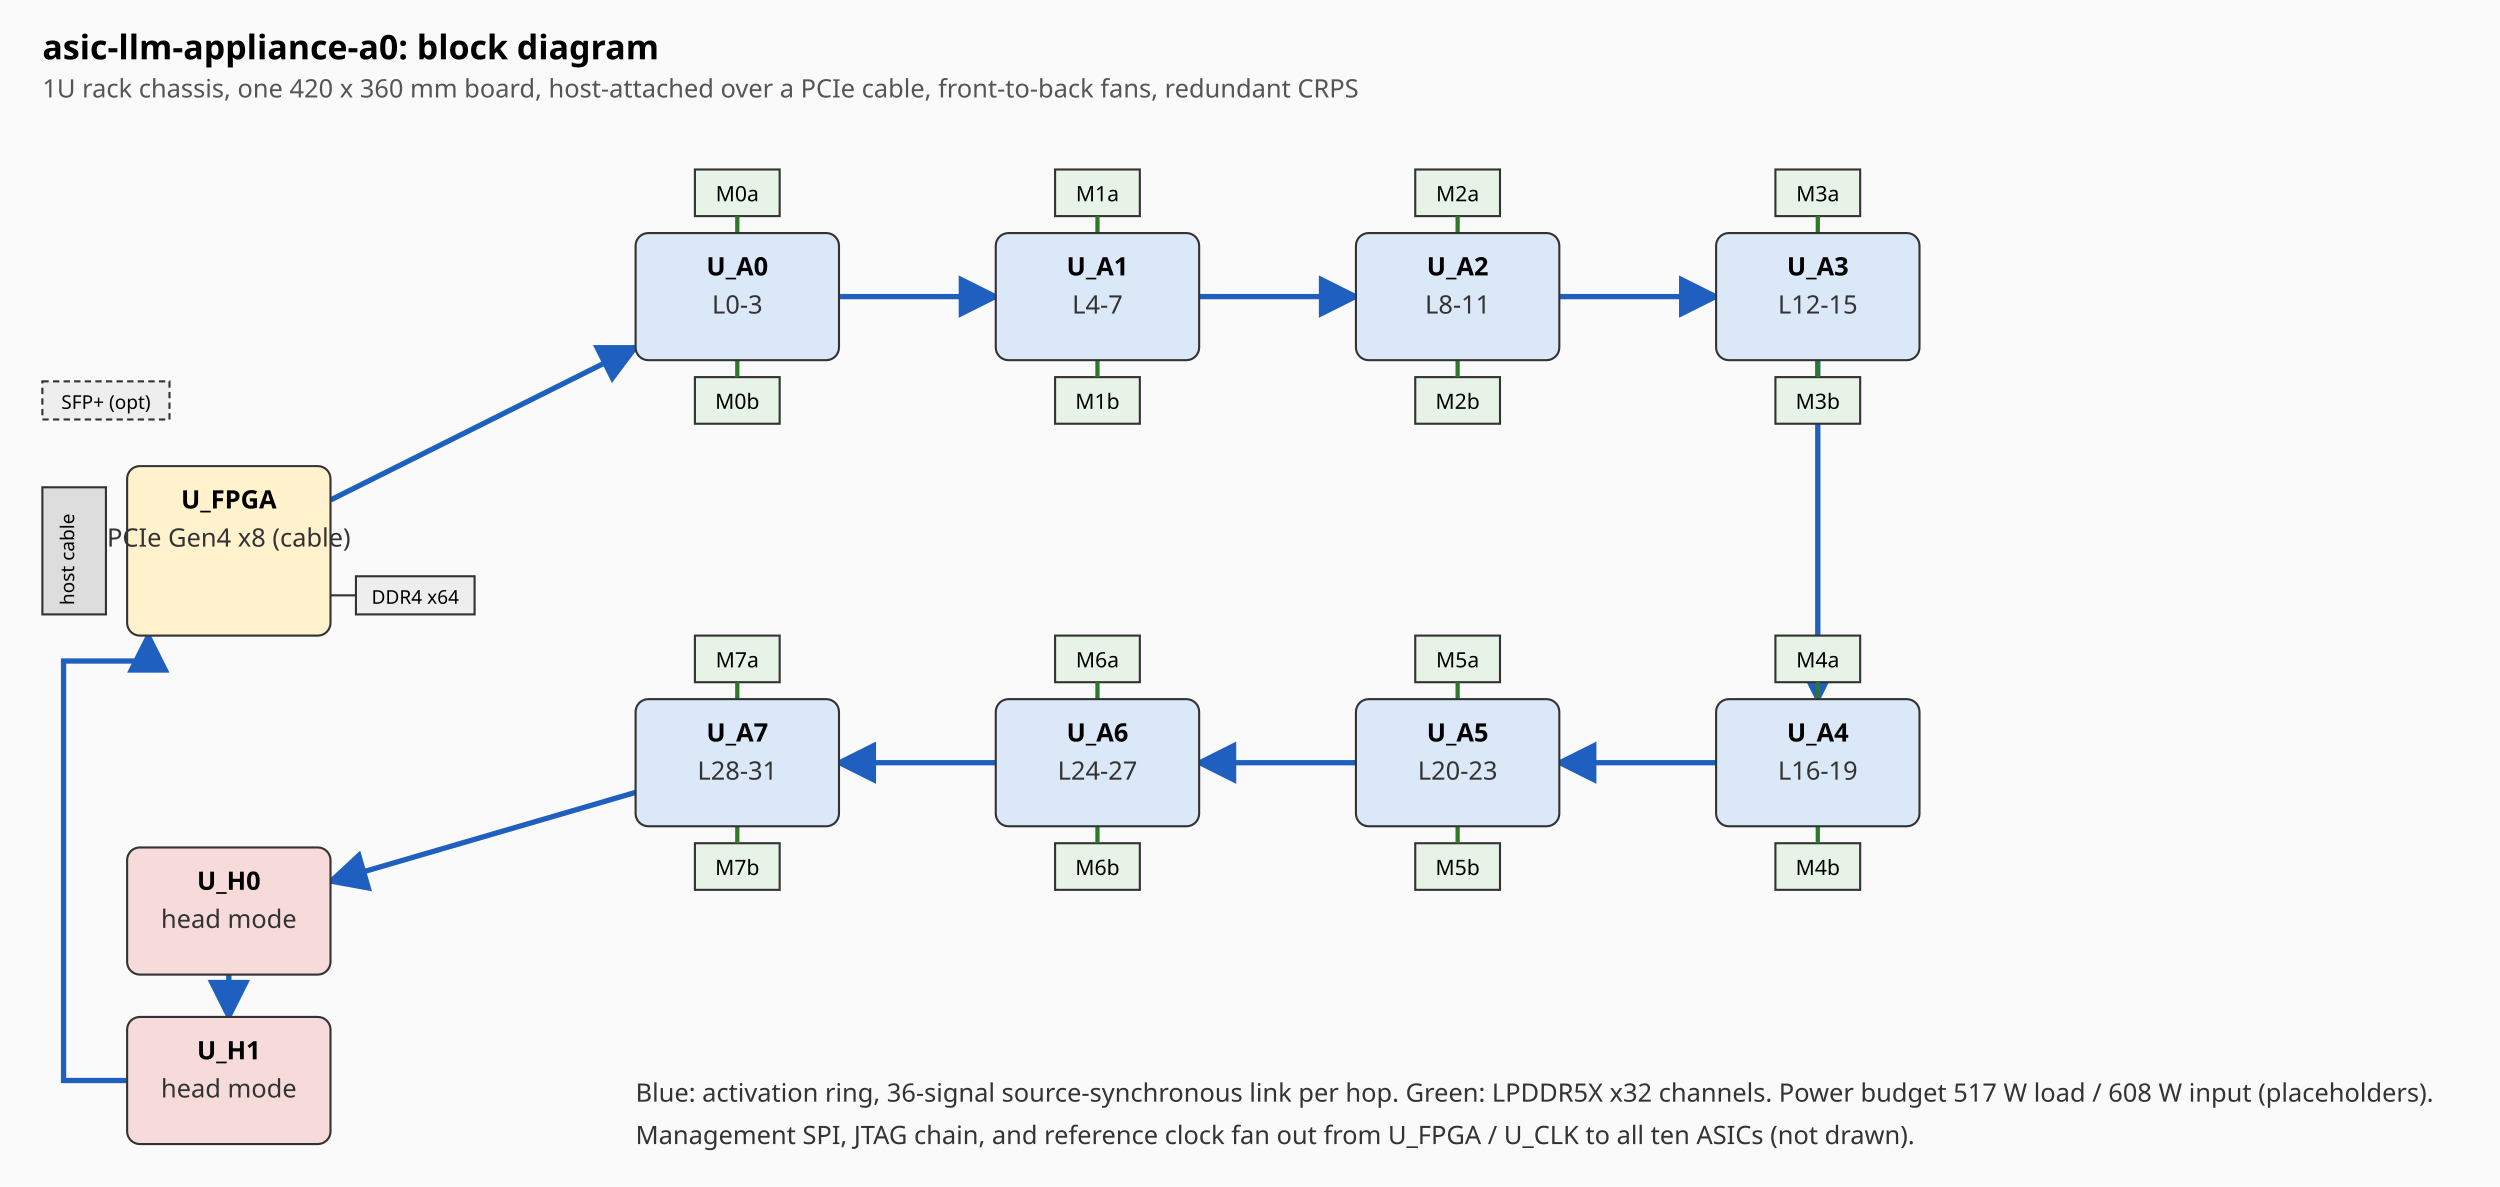
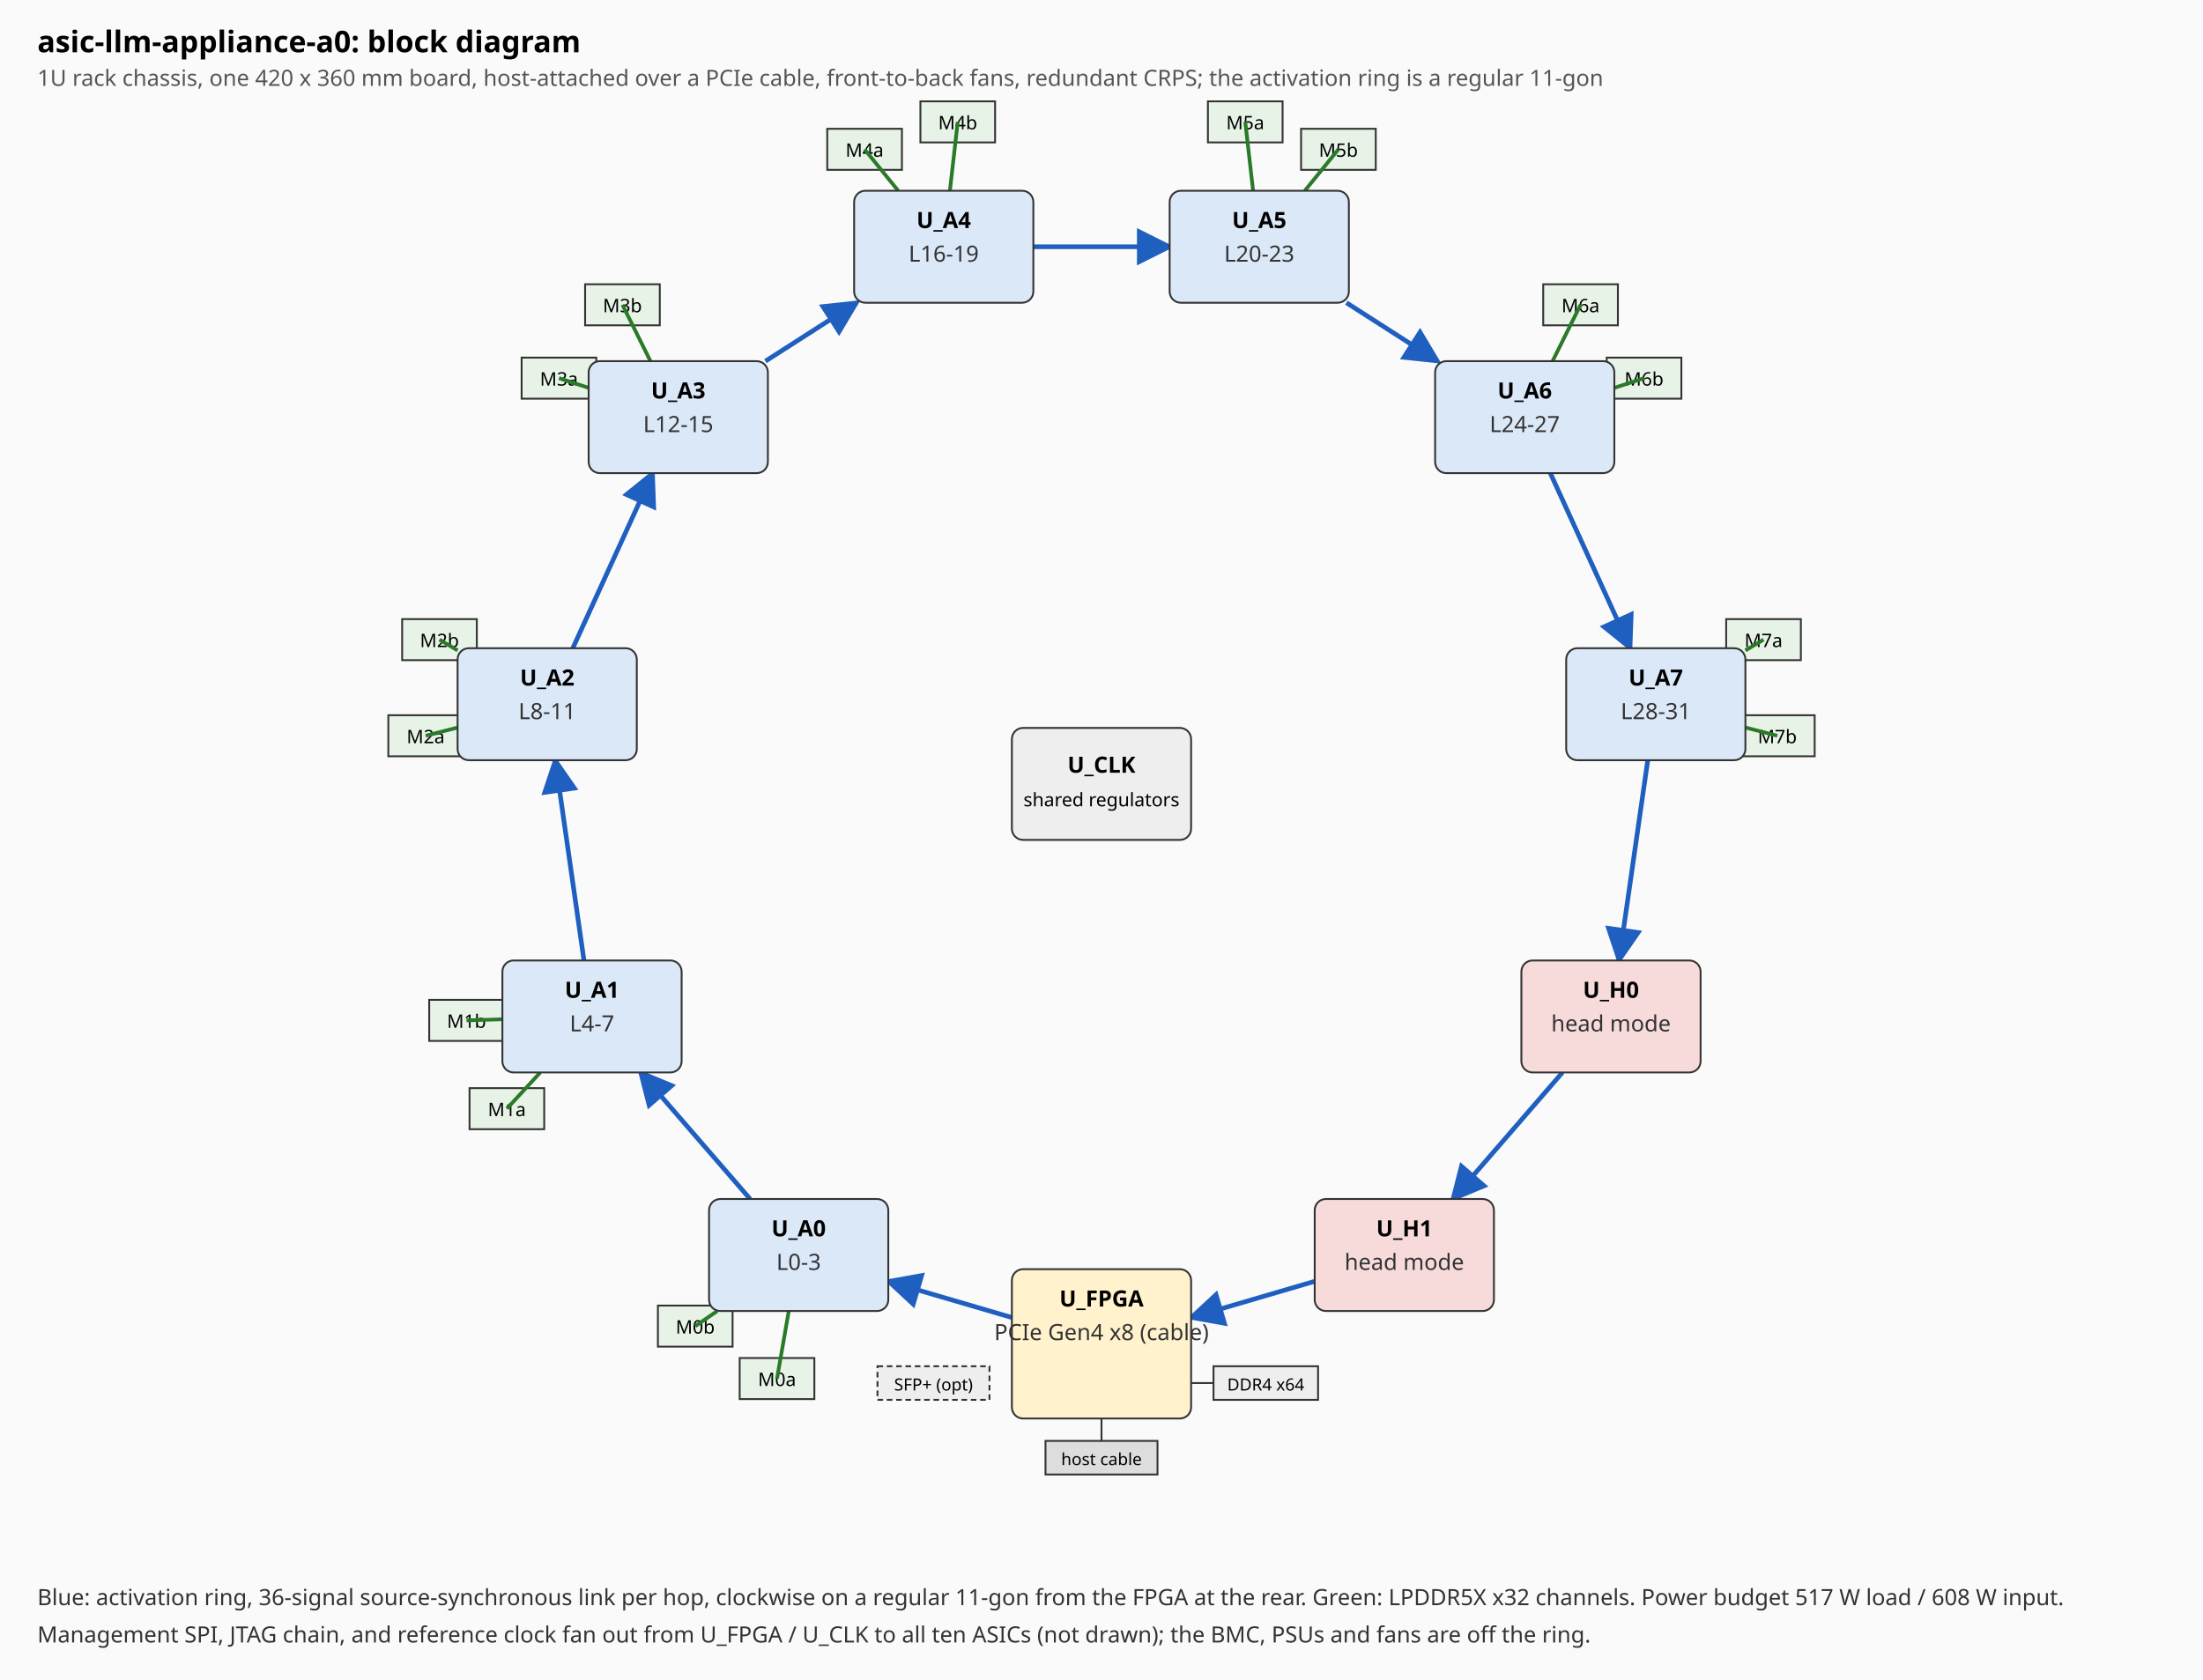
- <svg xmlns="http://www.w3.org/2000/svg" viewBox="0 0 1180 560" font-family="sans-serif" font-size="12">
-   <rect width="1180" height="560" fill="#fafafa" />
+ <svg xmlns="http://www.w3.org/2000/svg" viewBox="0 0 1180 900" font-family="sans-serif" font-size="12">
+   <rect width="1180" height="900" fill="#fafafa" />
  <text x="20" y="28" font-size="16" font-weight="bold">asic-llm-appliance-a0: block diagram</text>
-   <text x="20" y="46" fill="#555">1U rack chassis, one 420 x 360 mm board, host-attached over a PCIe cable, front-to-back fans, redundant CRPS</text>
+   <text x="20" y="46" fill="#555">1U rack chassis, one 420 x 360 mm board, host-attached over a PCIe cable, front-to-back fans, redundant CRPS; the activation ring is a regular 11-gon</text>
  <defs>
    <marker id="arrow" markerWidth="8" markerHeight="8" refX="7" refY="4" orient="auto">
      <path d="M0,0 L8,4 L0,8 z" fill="#1f5fbf" />
    </marker>
  </defs>
-   <line x1="156.0" y1="236.0" x2="300.0" y2="164.0" stroke="#1f5fbf" stroke-width="2.5" marker-end="url(#arrow)" fill="none" />
-   <line x1="396.0" y1="140.0" x2="470.0" y2="140.0" stroke="#1f5fbf" stroke-width="2.5" marker-end="url(#arrow)" fill="none" />
-   <line x1="566.0" y1="140.0" x2="640.0" y2="140.0" stroke="#1f5fbf" stroke-width="2.5" marker-end="url(#arrow)" fill="none" />
-   <line x1="736.0" y1="140.0" x2="810.0" y2="140.0" stroke="#1f5fbf" stroke-width="2.5" marker-end="url(#arrow)" fill="none" />
-   <line x1="858.0" y1="170.0" x2="858.0" y2="330.0" stroke="#1f5fbf" stroke-width="2.5" marker-end="url(#arrow)" fill="none" />
-   <line x1="810.0" y1="360.0" x2="736.0" y2="360.0" stroke="#1f5fbf" stroke-width="2.5" marker-end="url(#arrow)" fill="none" />
-   <line x1="640.0" y1="360.0" x2="566.0" y2="360.0" stroke="#1f5fbf" stroke-width="2.5" marker-end="url(#arrow)" fill="none" />
-   <line x1="470.0" y1="360.0" x2="396.0" y2="360.0" stroke="#1f5fbf" stroke-width="2.5" marker-end="url(#arrow)" fill="none" />
-   <line x1="300.0" y1="374.0" x2="156.0" y2="416.0" stroke="#1f5fbf" stroke-width="2.5" marker-end="url(#arrow)" fill="none" />
-   <line x1="108.0" y1="460.0" x2="108.0" y2="480.0" stroke="#1f5fbf" stroke-width="2.5" marker-end="url(#arrow)" fill="none" />
-   <polyline points="60,510.0 30,510.0 30,312 70,312 70,300" stroke="#1f5fbf" stroke-width="2.5" marker-end="url(#arrow)" fill="none" />
-   <rect x="328" y="80" width="40" height="22" fill="#e8f3e8" stroke="#333" />
-   <text x="348.0" y="95" text-anchor="middle" font-size="10">M0a</text>
-   <line x1="348.0" y1="102" x2="348.0" y2="110" stroke="#2a7a2a" stroke-width="2" />
-   <rect x="328" y="178" width="40" height="22" fill="#e8f3e8" stroke="#333" />
-   <text x="348.0" y="193" text-anchor="middle" font-size="10">M0b</text>
-   <line x1="348.0" y1="178" x2="348.0" y2="170" stroke="#2a7a2a" stroke-width="2" />
-   <rect x="498" y="80" width="40" height="22" fill="#e8f3e8" stroke="#333" />
-   <text x="518.0" y="95" text-anchor="middle" font-size="10">M1a</text>
-   <line x1="518.0" y1="102" x2="518.0" y2="110" stroke="#2a7a2a" stroke-width="2" />
-   <rect x="498" y="178" width="40" height="22" fill="#e8f3e8" stroke="#333" />
-   <text x="518.0" y="193" text-anchor="middle" font-size="10">M1b</text>
-   <line x1="518.0" y1="178" x2="518.0" y2="170" stroke="#2a7a2a" stroke-width="2" />
-   <rect x="668" y="80" width="40" height="22" fill="#e8f3e8" stroke="#333" />
-   <text x="688.0" y="95" text-anchor="middle" font-size="10">M2a</text>
-   <line x1="688.0" y1="102" x2="688.0" y2="110" stroke="#2a7a2a" stroke-width="2" />
-   <rect x="668" y="178" width="40" height="22" fill="#e8f3e8" stroke="#333" />
-   <text x="688.0" y="193" text-anchor="middle" font-size="10">M2b</text>
-   <line x1="688.0" y1="178" x2="688.0" y2="170" stroke="#2a7a2a" stroke-width="2" />
-   <rect x="838" y="80" width="40" height="22" fill="#e8f3e8" stroke="#333" />
-   <text x="858.0" y="95" text-anchor="middle" font-size="10">M3a</text>
-   <line x1="858.0" y1="102" x2="858.0" y2="110" stroke="#2a7a2a" stroke-width="2" />
-   <rect x="838" y="178" width="40" height="22" fill="#e8f3e8" stroke="#333" />
-   <text x="858.0" y="193" text-anchor="middle" font-size="10">M3b</text>
-   <line x1="858.0" y1="178" x2="858.0" y2="170" stroke="#2a7a2a" stroke-width="2" />
-   <rect x="838" y="300" width="40" height="22" fill="#e8f3e8" stroke="#333" />
-   <text x="858.0" y="315" text-anchor="middle" font-size="10">M4a</text>
-   <line x1="858.0" y1="322" x2="858.0" y2="330" stroke="#2a7a2a" stroke-width="2" />
-   <rect x="838" y="398" width="40" height="22" fill="#e8f3e8" stroke="#333" />
-   <text x="858.0" y="413" text-anchor="middle" font-size="10">M4b</text>
-   <line x1="858.0" y1="398" x2="858.0" y2="390" stroke="#2a7a2a" stroke-width="2" />
-   <rect x="668" y="300" width="40" height="22" fill="#e8f3e8" stroke="#333" />
-   <text x="688.0" y="315" text-anchor="middle" font-size="10">M5a</text>
-   <line x1="688.0" y1="322" x2="688.0" y2="330" stroke="#2a7a2a" stroke-width="2" />
-   <rect x="668" y="398" width="40" height="22" fill="#e8f3e8" stroke="#333" />
-   <text x="688.0" y="413" text-anchor="middle" font-size="10">M5b</text>
-   <line x1="688.0" y1="398" x2="688.0" y2="390" stroke="#2a7a2a" stroke-width="2" />
-   <rect x="498" y="300" width="40" height="22" fill="#e8f3e8" stroke="#333" />
-   <text x="518.0" y="315" text-anchor="middle" font-size="10">M6a</text>
-   <line x1="518.0" y1="322" x2="518.0" y2="330" stroke="#2a7a2a" stroke-width="2" />
-   <rect x="498" y="398" width="40" height="22" fill="#e8f3e8" stroke="#333" />
-   <text x="518.0" y="413" text-anchor="middle" font-size="10">M6b</text>
-   <line x1="518.0" y1="398" x2="518.0" y2="390" stroke="#2a7a2a" stroke-width="2" />
-   <rect x="328" y="300" width="40" height="22" fill="#e8f3e8" stroke="#333" />
-   <text x="348.0" y="315" text-anchor="middle" font-size="10">M7a</text>
-   <line x1="348.0" y1="322" x2="348.0" y2="330" stroke="#2a7a2a" stroke-width="2" />
-   <rect x="328" y="398" width="40" height="22" fill="#e8f3e8" stroke="#333" />
-   <text x="348.0" y="413" text-anchor="middle" font-size="10">M7b</text>
-   <line x1="348.0" y1="398" x2="348.0" y2="390" stroke="#2a7a2a" stroke-width="2" />
-   <rect x="60" y="220" width="96" height="80" rx="6" fill="#fff2cc" stroke="#333" />
-   <text x="108.0" y="240" text-anchor="middle" font-weight="bold">U_FPGA</text>
-   <text x="108.0" y="258" text-anchor="middle" fill="#333">PCIe Gen4 x8 (cable)</text>
-   <rect x="20" y="230" width="30" height="60" fill="#ddd" stroke="#333" />
-   <text x="35" y="264" text-anchor="middle" font-size="9" transform="rotate(-90 35 264)">host cable</text>
-   <rect x="168" y="272" width="56" height="18" fill="#eee" stroke="#333" />
-   <text x="196" y="285" text-anchor="middle" font-size="9">DDR4 x64</text>
-   <line x1="156" y1="281" x2="168" y2="281" stroke="#333" />
-   <rect x="20" y="180" width="60" height="18" fill="#eee" stroke="#333" stroke-dasharray="3,2" />
-   <text x="50" y="193" text-anchor="middle" font-size="9">SFP+ (opt)</text>
-   <rect x="300" y="110" width="96" height="60" rx="6" fill="#dbe8f7" stroke="#333" />
-   <text x="348.0" y="130" text-anchor="middle" font-weight="bold">U_A0</text>
-   <text x="348.0" y="148" text-anchor="middle" fill="#333">L0-3</text>
-   <rect x="470" y="110" width="96" height="60" rx="6" fill="#dbe8f7" stroke="#333" />
-   <text x="518.0" y="130" text-anchor="middle" font-weight="bold">U_A1</text>
-   <text x="518.0" y="148" text-anchor="middle" fill="#333">L4-7</text>
-   <rect x="640" y="110" width="96" height="60" rx="6" fill="#dbe8f7" stroke="#333" />
-   <text x="688.0" y="130" text-anchor="middle" font-weight="bold">U_A2</text>
-   <text x="688.0" y="148" text-anchor="middle" fill="#333">L8-11</text>
-   <rect x="810" y="110" width="96" height="60" rx="6" fill="#dbe8f7" stroke="#333" />
-   <text x="858.0" y="130" text-anchor="middle" font-weight="bold">U_A3</text>
-   <text x="858.0" y="148" text-anchor="middle" fill="#333">L12-15</text>
-   <rect x="810" y="330" width="96" height="60" rx="6" fill="#dbe8f7" stroke="#333" />
-   <text x="858.0" y="350" text-anchor="middle" font-weight="bold">U_A4</text>
-   <text x="858.0" y="368" text-anchor="middle" fill="#333">L16-19</text>
-   <rect x="640" y="330" width="96" height="60" rx="6" fill="#dbe8f7" stroke="#333" />
-   <text x="688.0" y="350" text-anchor="middle" font-weight="bold">U_A5</text>
-   <text x="688.0" y="368" text-anchor="middle" fill="#333">L20-23</text>
-   <rect x="470" y="330" width="96" height="60" rx="6" fill="#dbe8f7" stroke="#333" />
-   <text x="518.0" y="350" text-anchor="middle" font-weight="bold">U_A6</text>
-   <text x="518.0" y="368" text-anchor="middle" fill="#333">L24-27</text>
-   <rect x="300" y="330" width="96" height="60" rx="6" fill="#dbe8f7" stroke="#333" />
-   <text x="348.0" y="350" text-anchor="middle" font-weight="bold">U_A7</text>
-   <text x="348.0" y="368" text-anchor="middle" fill="#333">L28-31</text>
-   <rect x="60" y="400" width="96" height="60" rx="6" fill="#f7dbdb" stroke="#333" />
-   <text x="108.0" y="420" text-anchor="middle" font-weight="bold">U_H0</text>
-   <text x="108.0" y="438" text-anchor="middle" fill="#333">head mode</text>
-   <rect x="60" y="480" width="96" height="60" rx="6" fill="#f7dbdb" stroke="#333" />
-   <text x="108.0" y="500" text-anchor="middle" font-weight="bold">U_H1</text>
-   <text x="108.0" y="518" text-anchor="middle" fill="#333">head mode</text>
-   <text x="300" y="520" fill="#333">Blue: activation ring, 36-signal source-synchronous link per hop. Green: LPDDR5X x32 channels. Power budget 517 W load / 608 W input (placeholders).</text>
-   <text x="300" y="540" fill="#333">Management SPI, JTAG chain, and reference clock fan out from U_FPGA / U_CLK to all ten ASICs (not drawn).</text>
+   <line x1="542.0" y1="705.9" x2="475.8" y2="686.5" stroke="#1f5fbf" stroke-width="2.5" marker-end="url(#arrow)" fill="none" />
+   <line x1="401.8" y1="642.4" x2="343.1" y2="574.6" stroke="#1f5fbf" stroke-width="2.5" marker-end="url(#arrow)" fill="none" />
+   <line x1="312.8" y1="514.6" x2="297.4" y2="407.3" stroke="#1f5fbf" stroke-width="2.5" marker-end="url(#arrow)" fill="none" />
+   <line x1="306.8" y1="347.3" x2="349.6" y2="253.5" stroke="#1f5fbf" stroke-width="2.5" marker-end="url(#arrow)" fill="none" />
+   <line x1="410.0" y1="193.5" x2="458.8" y2="162.2" stroke="#1f5fbf" stroke-width="2.5" marker-end="url(#arrow)" fill="none" />
+   <line x1="553.5" y1="132.2" x2="626.5" y2="132.2" stroke="#1f5fbf" stroke-width="2.5" marker-end="url(#arrow)" fill="none" />
+   <line x1="721.2" y1="162.2" x2="770.0" y2="193.5" stroke="#1f5fbf" stroke-width="2.5" marker-end="url(#arrow)" fill="none" />
+   <line x1="830.4" y1="253.5" x2="873.2" y2="347.3" stroke="#1f5fbf" stroke-width="2.5" marker-end="url(#arrow)" fill="none" />
+   <line x1="882.6" y1="407.3" x2="867.2" y2="514.6" stroke="#1f5fbf" stroke-width="2.5" marker-end="url(#arrow)" fill="none" />
+   <line x1="836.9" y1="574.6" x2="778.2" y2="642.4" stroke="#1f5fbf" stroke-width="2.5" marker-end="url(#arrow)" fill="none" />
+   <line x1="704.2" y1="686.5" x2="638.0" y2="705.9" stroke="#1f5fbf" stroke-width="2.5" marker-end="url(#arrow)" fill="none" />
+   <rect x="396.2" y="727.6" width="40" height="22" fill="#e8f3e8" stroke="#333" />
+   <text x="416.2" y="742.6" text-anchor="middle" font-size="10">M0a</text>
+   <line x1="416.2" y1="738.6" x2="422.5" y2="702.4" stroke="#2a7a2a" stroke-width="2" />
+   <rect x="352.4" y="699.5" width="40" height="22" fill="#e8f3e8" stroke="#333" />
+   <text x="372.4" y="714.5" text-anchor="middle" font-size="10">M0b</text>
+   <line x1="372.4" y1="710.5" x2="384.2" y2="702.4" stroke="#2a7a2a" stroke-width="2" />
+   <rect x="251.5" y="583.0" width="40" height="22" fill="#e8f3e8" stroke="#333" />
+   <text x="271.5" y="598.0" text-anchor="middle" font-size="10">M1a</text>
+   <line x1="271.5" y1="594.0" x2="289.4" y2="574.6" stroke="#2a7a2a" stroke-width="2" />
+   <rect x="229.9" y="535.7" width="40" height="22" fill="#e8f3e8" stroke="#333" />
+   <text x="249.9" y="550.7" text-anchor="middle" font-size="10">M1b</text>
+   <line x1="249.9" y1="546.7" x2="269.1" y2="546.1" stroke="#2a7a2a" stroke-width="2" />
+   <rect x="208.0" y="383.2" width="40" height="22" fill="#e8f3e8" stroke="#333" />
+   <text x="228.0" y="398.2" text-anchor="middle" font-size="10">M2a</text>
+   <line x1="228.0" y1="394.2" x2="245.1" y2="389.8" stroke="#2a7a2a" stroke-width="2" />
+   <rect x="215.4" y="331.7" width="40" height="22" fill="#e8f3e8" stroke="#333" />
+   <text x="235.4" y="346.7" text-anchor="middle" font-size="10">M2b</text>
+   <line x1="235.4" y1="342.7" x2="245.1" y2="348.5" stroke="#2a7a2a" stroke-width="2" />
+   <rect x="279.4" y="191.6" width="40" height="22" fill="#e8f3e8" stroke="#333" />
+   <text x="299.4" y="206.6" text-anchor="middle" font-size="10">M3a</text>
+   <line x1="299.4" y1="202.6" x2="315.3" y2="207.8" stroke="#2a7a2a" stroke-width="2" />
+   <rect x="313.4" y="152.3" width="40" height="22" fill="#e8f3e8" stroke="#333" />
+   <text x="333.4" y="167.3" text-anchor="middle" font-size="10">M3b</text>
+   <line x1="333.4" y1="163.3" x2="348.4" y2="193.5" stroke="#2a7a2a" stroke-width="2" />
+   <rect x="443.1" y="69.0" width="40" height="22" fill="#e8f3e8" stroke="#333" />
+   <text x="463.1" y="84.0" text-anchor="middle" font-size="10">M4a</text>
+   <line x1="463.1" y1="80.0" x2="481.1" y2="102.2" stroke="#2a7a2a" stroke-width="2" />
+   <rect x="493.0" y="54.3" width="40" height="22" fill="#e8f3e8" stroke="#333" />
+   <text x="513.0" y="69.3" text-anchor="middle" font-size="10">M4b</text>
+   <line x1="513.0" y1="65.3" x2="508.8" y2="102.2" stroke="#2a7a2a" stroke-width="2" />
+   <rect x="647.0" y="54.3" width="40" height="22" fill="#e8f3e8" stroke="#333" />
+   <text x="667.0" y="69.3" text-anchor="middle" font-size="10">M5a</text>
+   <line x1="667.0" y1="65.3" x2="671.2" y2="102.2" stroke="#2a7a2a" stroke-width="2" />
+   <rect x="696.9" y="69.0" width="40" height="22" fill="#e8f3e8" stroke="#333" />
+   <text x="716.9" y="84.0" text-anchor="middle" font-size="10">M5b</text>
+   <line x1="716.9" y1="80.0" x2="698.9" y2="102.2" stroke="#2a7a2a" stroke-width="2" />
+   <rect x="826.6" y="152.3" width="40" height="22" fill="#e8f3e8" stroke="#333" />
+   <text x="846.6" y="167.3" text-anchor="middle" font-size="10">M6a</text>
+   <line x1="846.6" y1="163.3" x2="831.6" y2="193.5" stroke="#2a7a2a" stroke-width="2" />
+   <rect x="860.6" y="191.6" width="40" height="22" fill="#e8f3e8" stroke="#333" />
+   <text x="880.6" y="206.6" text-anchor="middle" font-size="10">M6b</text>
+   <line x1="880.6" y1="202.6" x2="864.7" y2="207.8" stroke="#2a7a2a" stroke-width="2" />
+   <rect x="924.6" y="331.7" width="40" height="22" fill="#e8f3e8" stroke="#333" />
+   <text x="944.6" y="346.7" text-anchor="middle" font-size="10">M7a</text>
+   <line x1="944.6" y1="342.7" x2="934.9" y2="348.5" stroke="#2a7a2a" stroke-width="2" />
+   <rect x="932.0" y="383.2" width="40" height="22" fill="#e8f3e8" stroke="#333" />
+   <text x="952.0" y="398.2" text-anchor="middle" font-size="10">M7b</text>
+   <line x1="952.0" y1="394.2" x2="934.9" y2="389.8" stroke="#2a7a2a" stroke-width="2" />
+   <rect x="542.0" y="680.0" width="96" height="80" rx="6" fill="#fff2cc" stroke="#333" />
+   <text x="590.0" y="700.0" text-anchor="middle" font-weight="bold">U_FPGA</text>
+   <text x="590.0" y="718.0" text-anchor="middle" fill="#333">PCIe Gen4 x8 (cable)</text>
+   <rect x="560.0" y="772.0" width="60" height="18" fill="#ddd" stroke="#333" />
+   <text x="590.0" y="785.0" text-anchor="middle" font-size="9">host cable</text>
+   <line x1="590.0" y1="760.0" x2="590.0" y2="772.0" stroke="#333" />
+   <rect x="650.0" y="732.0" width="56" height="18" fill="#eee" stroke="#333" />
+   <text x="678.0" y="745.0" text-anchor="middle" font-size="9">DDR4 x64</text>
+   <line x1="638.0" y1="741.0" x2="650.0" y2="741.0" stroke="#333" />
+   <rect x="470.0" y="732.0" width="60" height="18" fill="#eee" stroke="#333" stroke-dasharray="3,2" />
+   <text x="500.0" y="745.0" text-anchor="middle" font-size="9">SFP+ (opt)</text>
+   <rect x="379.8" y="642.4" width="96" height="60" rx="6" fill="#dbe8f7" stroke="#333" />
+   <text x="427.8" y="662.4" text-anchor="middle" font-weight="bold">U_A0</text>
+   <text x="427.8" y="680.4" text-anchor="middle" fill="#333">L0-3</text>
+   <rect x="269.1" y="514.6" width="96" height="60" rx="6" fill="#dbe8f7" stroke="#333" />
+   <text x="317.1" y="534.6" text-anchor="middle" font-weight="bold">U_A1</text>
+   <text x="317.1" y="552.6" text-anchor="middle" fill="#333">L4-7</text>
+   <rect x="245.1" y="347.3" width="96" height="60" rx="6" fill="#dbe8f7" stroke="#333" />
+   <text x="293.1" y="367.3" text-anchor="middle" font-weight="bold">U_A2</text>
+   <text x="293.1" y="385.3" text-anchor="middle" fill="#333">L8-11</text>
+   <rect x="315.3" y="193.5" width="96" height="60" rx="6" fill="#dbe8f7" stroke="#333" />
+   <text x="363.3" y="213.5" text-anchor="middle" font-weight="bold">U_A3</text>
+   <text x="363.3" y="231.5" text-anchor="middle" fill="#333">L12-15</text>
+   <rect x="457.5" y="102.2" width="96" height="60" rx="6" fill="#dbe8f7" stroke="#333" />
+   <text x="505.5" y="122.2" text-anchor="middle" font-weight="bold">U_A4</text>
+   <text x="505.5" y="140.2" text-anchor="middle" fill="#333">L16-19</text>
+   <rect x="626.5" y="102.2" width="96" height="60" rx="6" fill="#dbe8f7" stroke="#333" />
+   <text x="674.5" y="122.2" text-anchor="middle" font-weight="bold">U_A5</text>
+   <text x="674.5" y="140.2" text-anchor="middle" fill="#333">L20-23</text>
+   <rect x="768.7" y="193.5" width="96" height="60" rx="6" fill="#dbe8f7" stroke="#333" />
+   <text x="816.7" y="213.5" text-anchor="middle" font-weight="bold">U_A6</text>
+   <text x="816.7" y="231.5" text-anchor="middle" fill="#333">L24-27</text>
+   <rect x="838.9" y="347.3" width="96" height="60" rx="6" fill="#dbe8f7" stroke="#333" />
+   <text x="886.9" y="367.3" text-anchor="middle" font-weight="bold">U_A7</text>
+   <text x="886.9" y="385.3" text-anchor="middle" fill="#333">L28-31</text>
+   <rect x="814.9" y="514.6" width="96" height="60" rx="6" fill="#f7dbdb" stroke="#333" />
+   <text x="862.9" y="534.6" text-anchor="middle" font-weight="bold">U_H0</text>
+   <text x="862.9" y="552.6" text-anchor="middle" fill="#333">head mode</text>
+   <rect x="704.2" y="642.4" width="96" height="60" rx="6" fill="#f7dbdb" stroke="#333" />
+   <text x="752.2" y="662.4" text-anchor="middle" font-weight="bold">U_H1</text>
+   <text x="752.2" y="680.4" text-anchor="middle" fill="#333">head mode</text>
+   <rect x="542" y="390" width="96" height="60" rx="6" fill="#eee" stroke="#333" />
+   <text x="590" y="414" text-anchor="middle" font-weight="bold">U_CLK</text>
+   <text x="590" y="432" text-anchor="middle" font-size="10">shared regulators</text>
+   <text x="20" y="860" fill="#333">Blue: activation ring, 36-signal source-synchronous link per hop, clockwise on a regular 11-gon from the FPGA at the rear. Green: LPDDR5X x32 channels. Power budget 517 W load / 608 W input.</text>
+   <text x="20" y="880" fill="#333">Management SPI, JTAG chain, and reference clock fan out from U_FPGA / U_CLK to all ten ASICs (not drawn); the BMC, PSUs and fans are off the ring.</text>
</svg>
